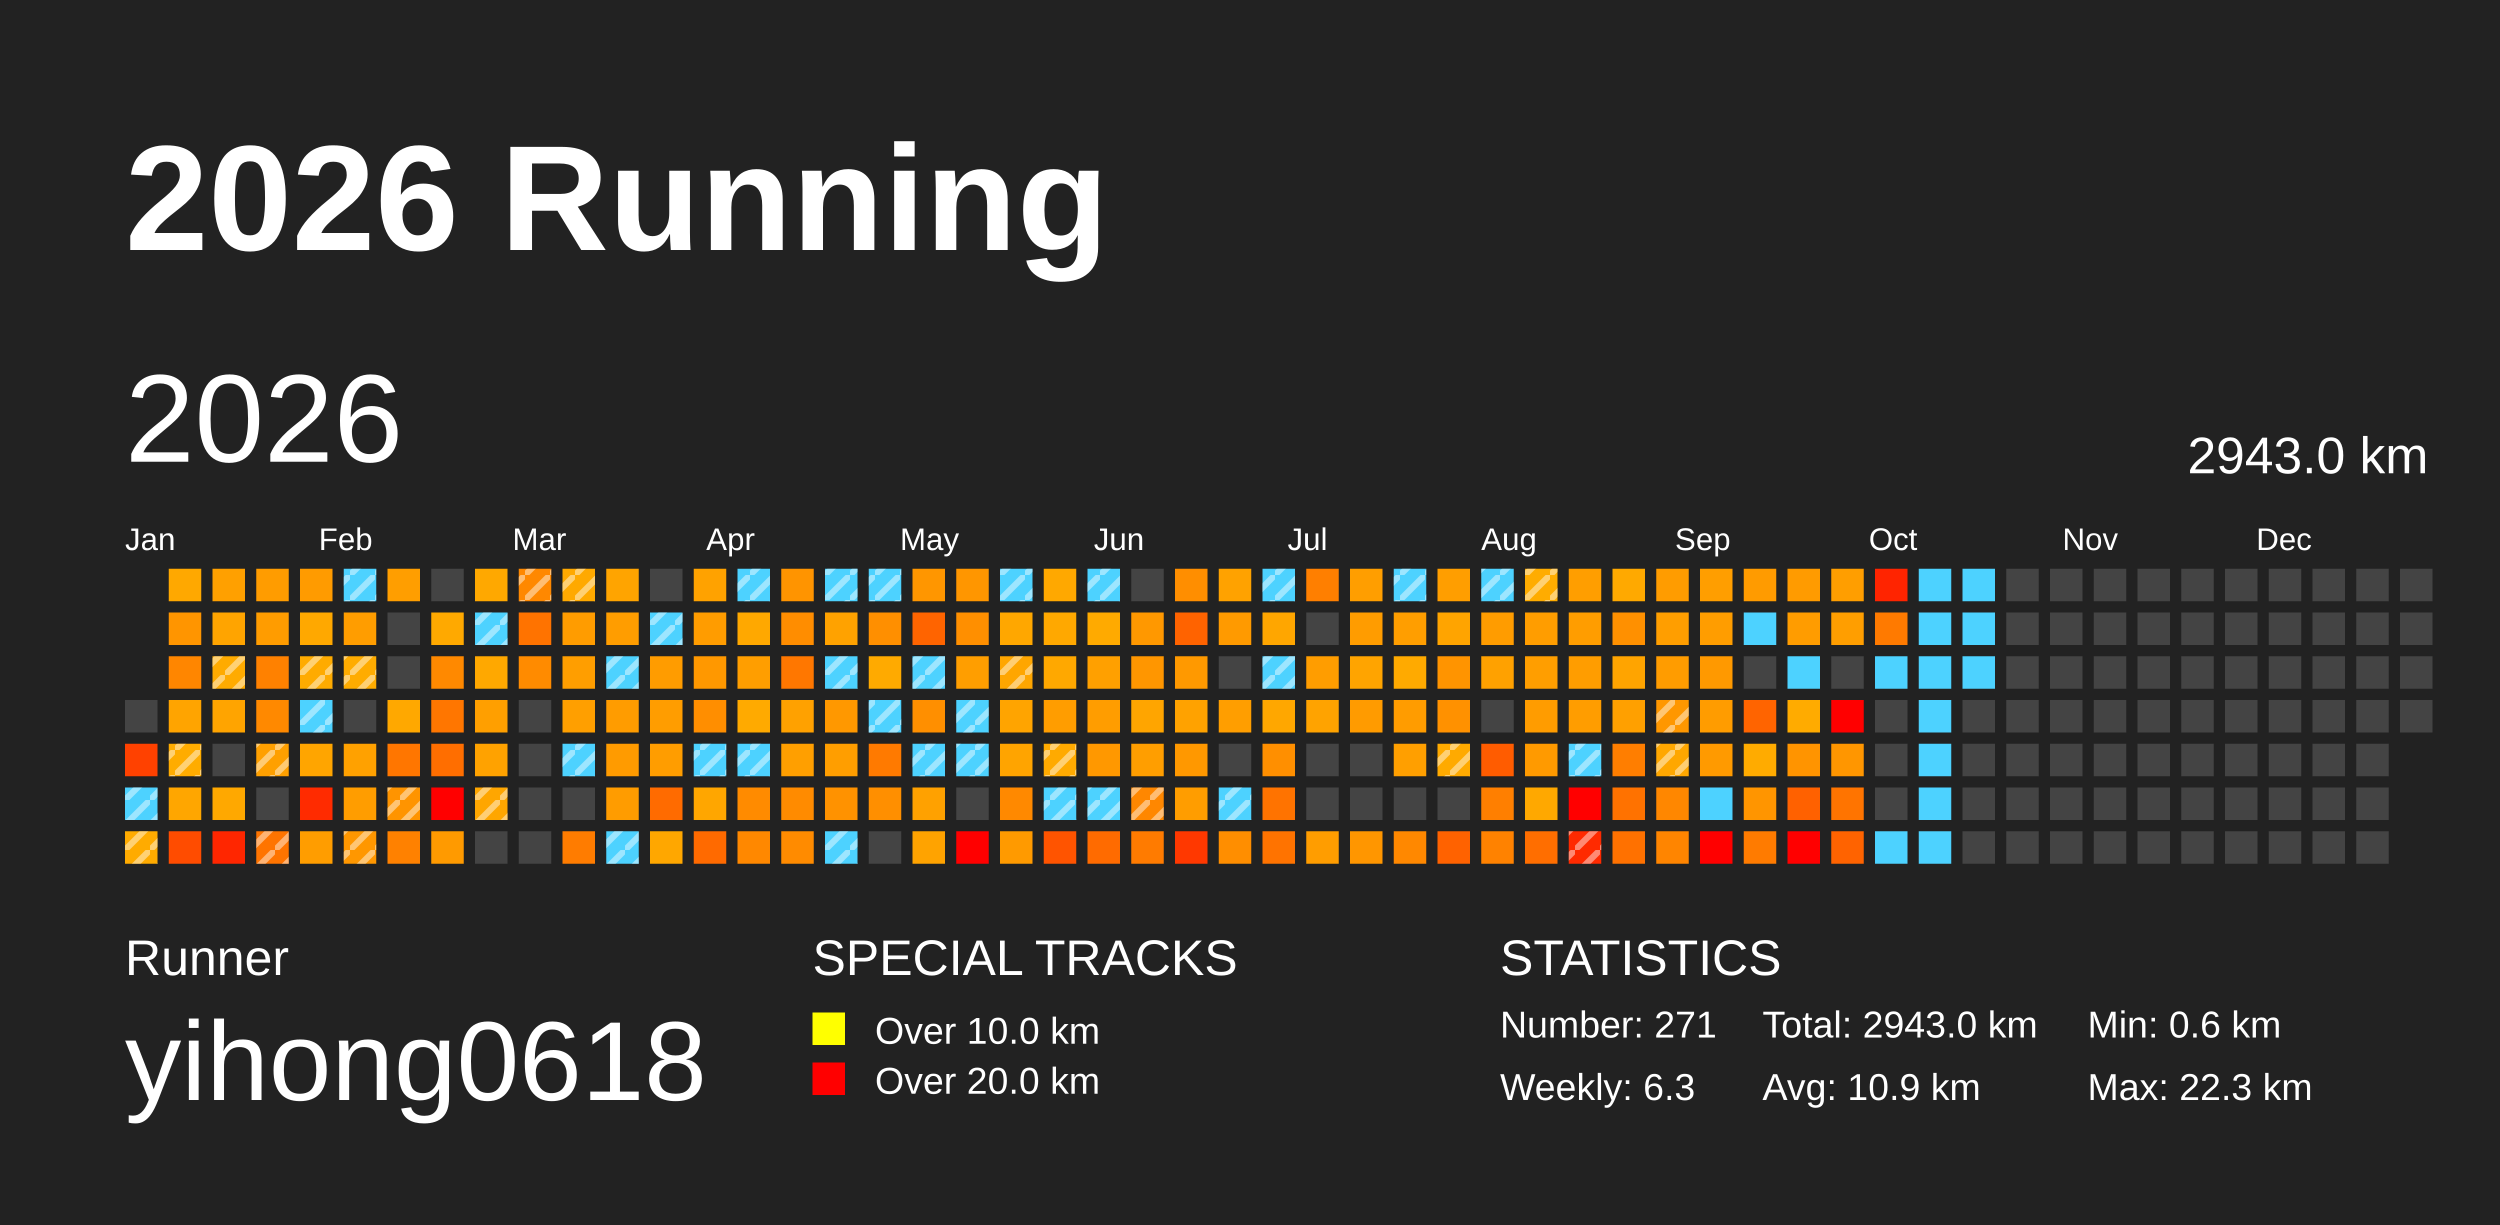
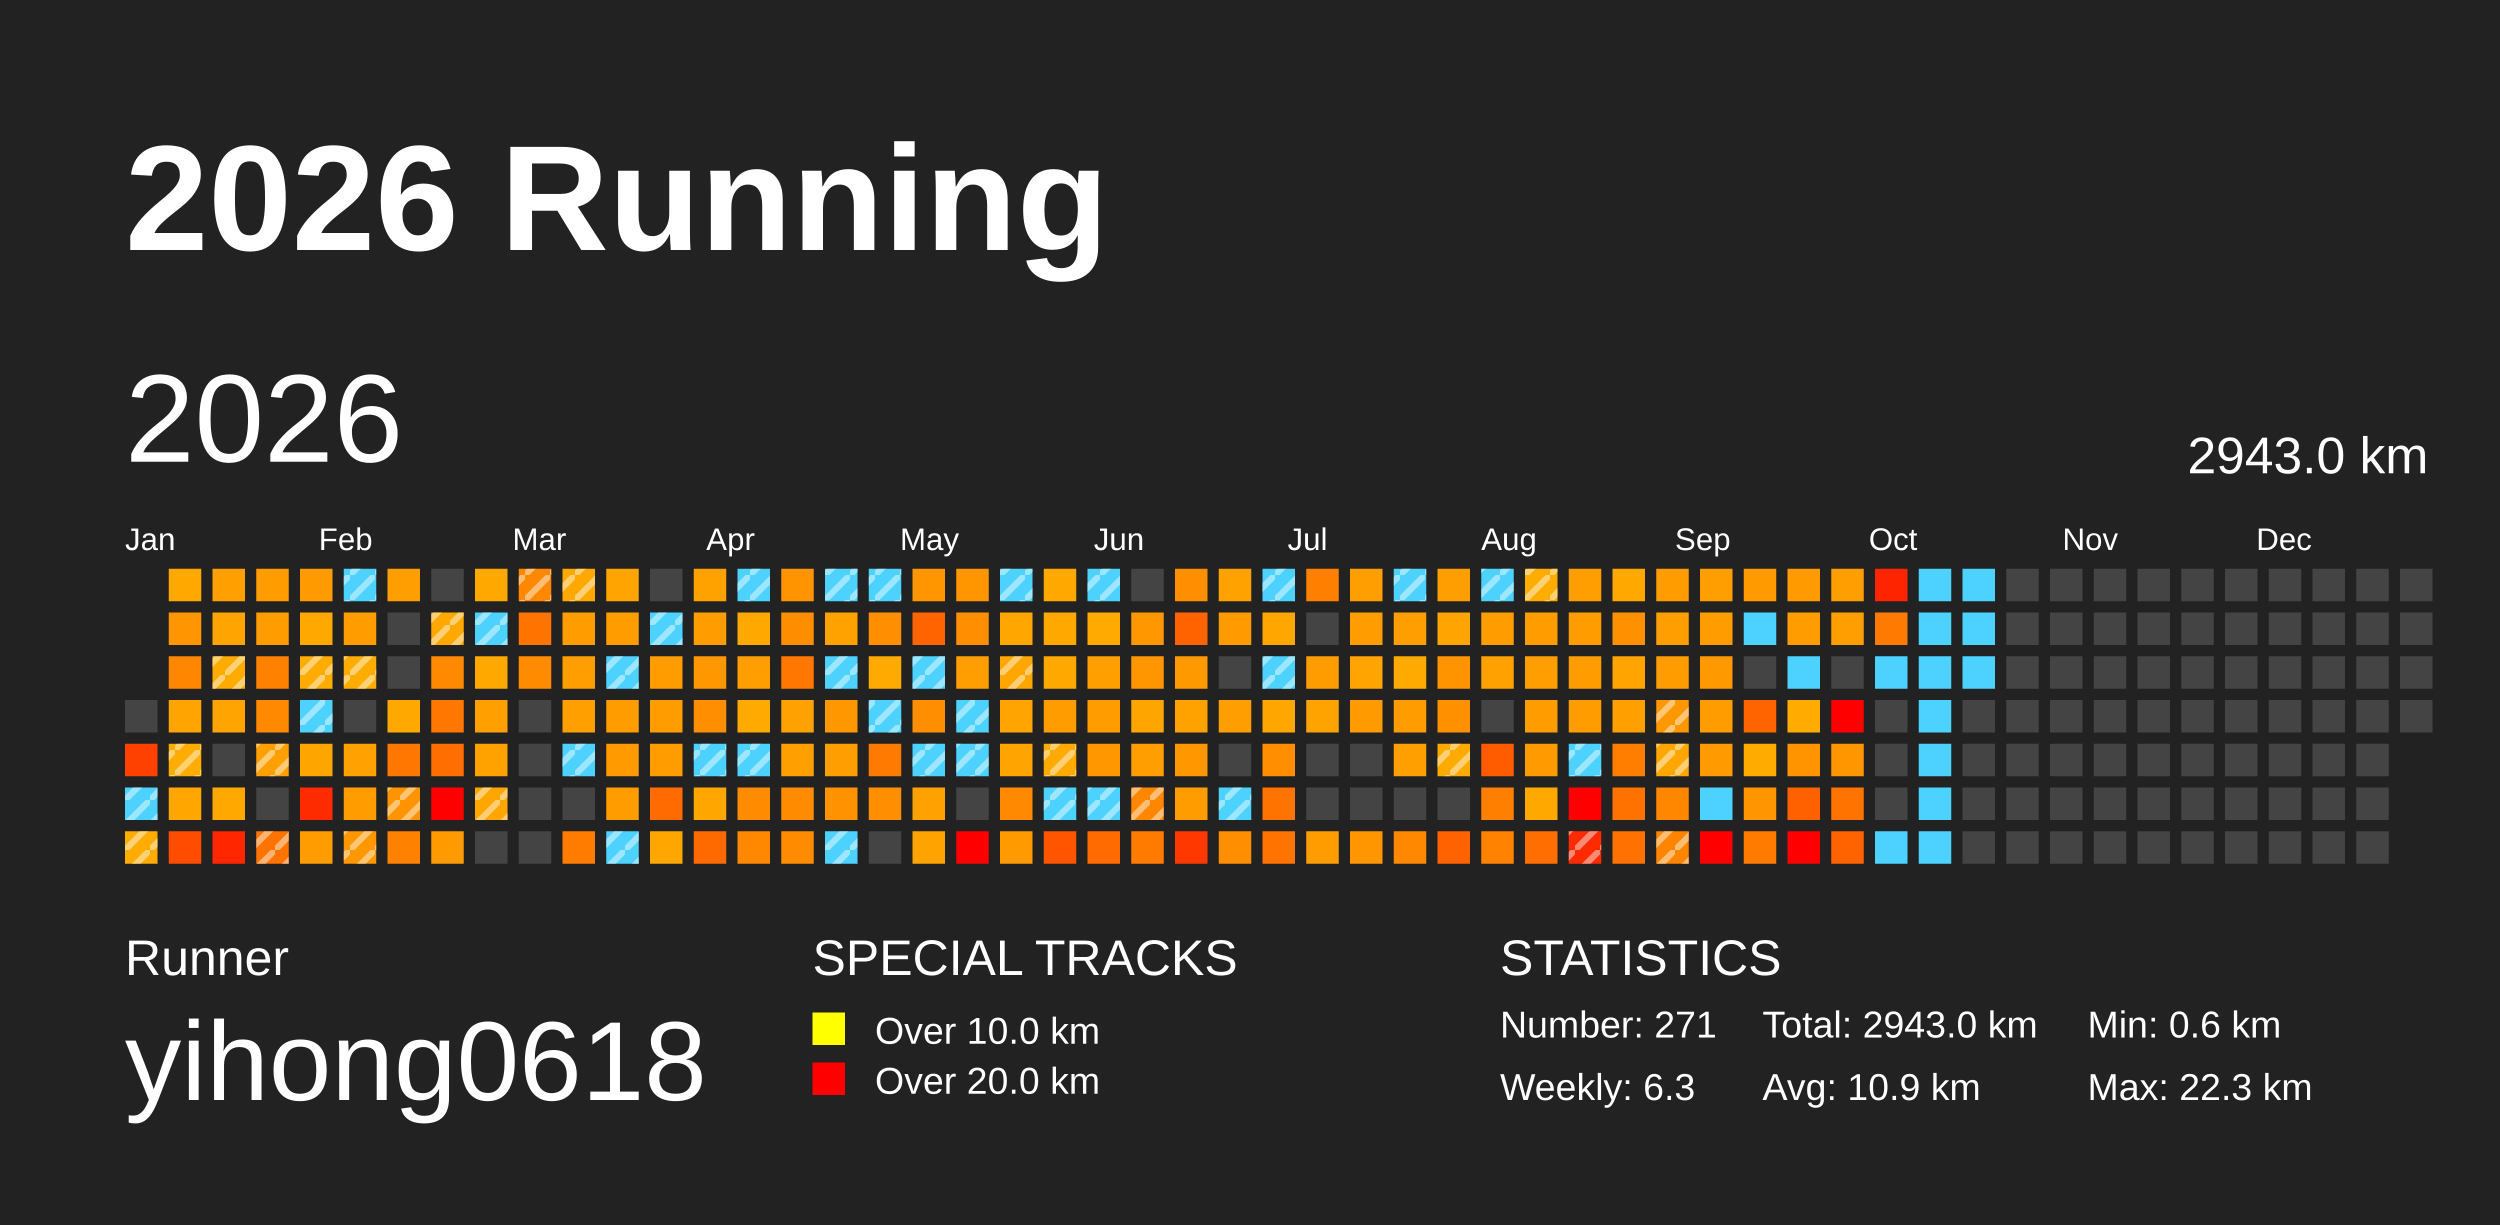
<svg xmlns="http://www.w3.org/2000/svg" baseProfile="full" height="98mm" version="1.1" viewBox="0,0,200,98" width="200mm">
  <defs>
    <pattern height="2" id="indoor-stripe" patternUnits="userSpaceOnUse" width="2">
      <line stroke="white" stroke-opacity="0.45" stroke-width="0.5" x1="0" x2="2" y1="2" y2="0" />
    </pattern>
  </defs>
  <rect fill="#222222" height="98" width="200" x="0" y="0" />
  <text fill="#FFFFFF" style="font-size:12px; font-family:Arial; font-weight:bold;" x="10" y="20">2026 Running</text>
  <text fill="#FFFFFF" style="font-size:4px; font-family:Arial" x="10" y="78">Runner</text>
  <text fill="#FFFFFF" style="font-size:9px; font-family:Arial" x="10" y="88">yihong0618</text>
  <text fill="#FFFFFF" style="font-size:4px; font-family:Arial" x="65" y="78">SPECIAL TRACKS</text>
  <rect fill="yellow" height="2.6" width="2.6" x="65" y="81" />
  <text fill="#FFFFFF" style="font-size:3px; font-family:Arial" x="70" y="83.5">Over 10.0 km</text>
  <rect fill="red" height="2.6" width="2.6" x="65" y="85" />
  <text fill="#FFFFFF" style="font-size:3px; font-family:Arial" x="70" y="87.5">Over 20.0 km</text>
  <text fill="#FFFFFF" style="font-size:4px; font-family:Arial" x="120" y="78">STATISTICS</text>
  <text fill="#FFFFFF" style="font-size:3px; font-family:Arial" x="120" y="83">Number: 271</text>
  <text fill="#FFFFFF" style="font-size:3px; font-family:Arial" x="120" y="88">Weekly: 6.3</text>
  <text fill="#FFFFFF" style="font-size:3px; font-family:Arial" x="141" y="83">Total: 2943.0 km</text>
  <text fill="#FFFFFF" style="font-size:3px; font-family:Arial" x="141" y="88">Avg: 10.9 km</text>
  <text fill="#FFFFFF" style="font-size:3px; font-family:Arial" x="167" y="83">Min: 0.6 km</text>
  <text fill="#FFFFFF" style="font-size:3px; font-family:Arial" x="167" y="88">Max: 22.3 km</text>
  <text dominant-baseline="hanging" fill="#FFFFFF" style="font-size:10.0px; font-family:Arial;" x="10" y="30">2026</text>
  <text dominant-baseline="hanging" fill="#FFFFFF" style="font-size:4.125px; font-family:Arial;" x="175" y="35">2943.0 km</text>
  <text fill="#FFFFFF" style="font-size:2.5px; font-family:Arial" x="10.0" y="44">Jan</text>
  <text fill="#FFFFFF" style="font-size:2.5px; font-family:Arial" x="25.5" y="44">Feb</text>
  <text fill="#FFFFFF" style="font-size:2.5px; font-family:Arial" x="41.0" y="44">Mar</text>
  <text fill="#FFFFFF" style="font-size:2.5px; font-family:Arial" x="56.5" y="44">Apr</text>
  <text fill="#FFFFFF" style="font-size:2.5px; font-family:Arial" x="72.0" y="44">May</text>
  <text fill="#FFFFFF" style="font-size:2.5px; font-family:Arial" x="87.5" y="44">Jun</text>
  <text fill="#FFFFFF" style="font-size:2.5px; font-family:Arial" x="103.0" y="44">Jul</text>
  <text fill="#FFFFFF" style="font-size:2.5px; font-family:Arial" x="118.5" y="44">Aug</text>
  <text fill="#FFFFFF" style="font-size:2.5px; font-family:Arial" x="134.0" y="44">Sep</text>
  <text fill="#FFFFFF" style="font-size:2.5px; font-family:Arial" x="149.5" y="44">Oct</text>
  <text fill="#FFFFFF" style="font-size:2.5px; font-family:Arial" x="165.0" y="44">Nov</text>
  <text fill="#FFFFFF" style="font-size:2.5px; font-family:Arial" x="180.5" y="44">Dec</text>
  <rect fill="#444444" height="2.6" width="2.6" x="10.0" y="56.0" />
  <rect fill="#ff4100" height="2.6" width="2.6" x="10.0" y="59.5" />
  <rect fill="#4dd2ff" height="2.6" width="2.6" x="10.0" y="63.0" />
  <rect fill="url(#indoor-stripe)" height="2.6" style="pointer-events: none;" width="2.6" x="10.0" y="63.0" />
  <rect fill="#ffab00" height="2.6" width="2.6" x="10.0" y="66.5" />
  <rect fill="url(#indoor-stripe)" height="2.6" style="pointer-events: none;" width="2.6" x="10.0" y="66.5" />
  <rect fill="#ffa800" height="2.6" width="2.6" x="13.5" y="45.5" />
  <rect fill="#ff9500" height="2.6" width="2.6" x="13.5" y="49.0" />
  <rect fill="#ff8600" height="2.6" width="2.6" x="13.5" y="52.5" />
  <rect fill="#ffa400" height="2.6" width="2.6" x="13.5" y="56.0" />
  <rect fill="#ffac00" height="2.6" width="2.6" x="13.5" y="59.5" />
  <rect fill="url(#indoor-stripe)" height="2.6" style="pointer-events: none;" width="2.6" x="13.5" y="59.5" />
  <rect fill="#ffa600" height="2.6" width="2.6" x="13.5" y="63.0" />
  <rect fill="#ff4c00" height="2.6" width="2.6" x="13.5" y="66.5" />
  <rect fill="#ffa000" height="2.6" width="2.6" x="17.0" y="45.5" />
  <rect fill="#ffa400" height="2.6" width="2.6" x="17.0" y="49.0" />
  <rect fill="#ffab00" height="2.6" width="2.6" x="17.0" y="52.5" />
  <rect fill="url(#indoor-stripe)" height="2.6" style="pointer-events: none;" width="2.6" x="17.0" y="52.5" />
  <rect fill="#ffa400" height="2.6" width="2.6" x="17.0" y="56.0" />
  <rect fill="#444444" height="2.6" width="2.6" x="17.0" y="59.5" />
  <rect fill="#ffa800" height="2.6" width="2.6" x="17.0" y="63.0" />
  <rect fill="#ff2600" height="2.6" width="2.6" x="17.0" y="66.5" />
  <rect fill="#ff9c00" height="2.6" width="2.6" x="20.5" y="45.5" />
  <rect fill="#ff9c00" height="2.6" width="2.6" x="20.5" y="49.0" />
  <rect fill="#ff8100" height="2.6" width="2.6" x="20.5" y="52.5" />
  <rect fill="#ff8900" height="2.6" width="2.6" x="20.5" y="56.0" />
  <rect fill="#ffa000" height="2.6" width="2.6" x="20.5" y="59.5" />
  <rect fill="url(#indoor-stripe)" height="2.6" style="pointer-events: none;" width="2.6" x="20.5" y="59.5" />
  <rect fill="#444444" height="2.6" width="2.6" x="20.5" y="63.0" />
  <rect fill="#ff7400" height="2.6" width="2.6" x="20.5" y="66.5" />
  <rect fill="url(#indoor-stripe)" height="2.6" style="pointer-events: none;" width="2.6" x="20.5" y="66.5" />
  <rect fill="#ff9b00" height="2.6" width="2.6" x="24.0" y="45.5" />
  <rect fill="#ffa800" height="2.6" width="2.6" x="24.0" y="49.0" />
  <rect fill="#ffab00" height="2.6" width="2.6" x="24.0" y="52.5" />
  <rect fill="url(#indoor-stripe)" height="2.6" style="pointer-events: none;" width="2.6" x="24.0" y="52.5" />
  <rect fill="#4dd2ff" height="2.6" width="2.6" x="24.0" y="56.0" />
  <rect fill="url(#indoor-stripe)" height="2.6" style="pointer-events: none;" width="2.6" x="24.0" y="56.0" />
  <rect fill="#ffa500" height="2.6" width="2.6" x="24.0" y="59.5" />
  <rect fill="#ff2b00" height="2.6" width="2.6" x="24.0" y="63.0" />
  <rect fill="#ff9d00" height="2.6" width="2.6" x="24.0" y="66.5" />
  <rect fill="#4dd2ff" height="2.6" width="2.6" x="27.5" y="45.5" />
  <rect fill="url(#indoor-stripe)" height="2.6" style="pointer-events: none;" width="2.6" x="27.5" y="45.5" />
  <rect fill="#ff9d00" height="2.6" width="2.6" x="27.5" y="49.0" />
  <rect fill="#ffac00" height="2.6" width="2.6" x="27.5" y="52.5" />
  <rect fill="url(#indoor-stripe)" height="2.6" style="pointer-events: none;" width="2.6" x="27.5" y="52.5" />
  <rect fill="#444444" height="2.6" width="2.6" x="27.5" y="56.0" />
  <rect fill="#ffa100" height="2.6" width="2.6" x="27.5" y="59.5" />
  <rect fill="#ff9d00" height="2.6" width="2.6" x="27.5" y="63.0" />
  <rect fill="#ff9700" height="2.6" width="2.6" x="27.5" y="66.5" />
  <rect fill="url(#indoor-stripe)" height="2.6" style="pointer-events: none;" width="2.6" x="27.5" y="66.5" />
  <rect fill="#ff9e00" height="2.6" width="2.6" x="31.0" y="45.5" />
  <rect fill="#444444" height="2.6" width="2.6" x="31.0" y="49.0" />
  <rect fill="#444444" height="2.6" width="2.6" x="31.0" y="52.5" />
  <rect fill="#ffa800" height="2.6" width="2.6" x="31.0" y="56.0" />
  <rect fill="#ff7600" height="2.6" width="2.6" x="31.0" y="59.5" />
  <rect fill="#ff9400" height="2.6" width="2.6" x="31.0" y="63.0" />
  <rect fill="url(#indoor-stripe)" height="2.6" style="pointer-events: none;" width="2.6" x="31.0" y="63.0" />
  <rect fill="#ff8100" height="2.6" width="2.6" x="31.0" y="66.5" />
  <rect fill="#444444" height="2.6" width="2.6" x="34.5" y="45.5" />
  <rect fill="#ffa900" height="2.6" width="2.6" x="34.5" y="49.0" />
+   <rect fill="url(#indoor-stripe)" height="2.6" style="pointer-events: none;" width="2.6" x="34.5" y="49.0" />
  <rect fill="#ff8900" height="2.6" width="2.6" x="34.5" y="52.5" />
  <rect fill="#ff7600" height="2.6" width="2.6" x="34.5" y="56.0" />
  <rect fill="#ff6e00" height="2.6" width="2.6" x="34.5" y="59.5" />
  <rect fill="red" height="2.6" width="2.6" x="34.5" y="63.0" />
  <rect fill="#ff9a00" height="2.6" width="2.6" x="34.5" y="66.5" />
  <rect fill="#ffa800" height="2.6" width="2.6" x="38.0" y="45.5" />
  <rect fill="#4dd2ff" height="2.6" width="2.6" x="38.0" y="49.0" />
  <rect fill="url(#indoor-stripe)" height="2.6" style="pointer-events: none;" width="2.6" x="38.0" y="49.0" />
  <rect fill="#ffa800" height="2.6" width="2.6" x="38.0" y="52.5" />
  <rect fill="#ff9f00" height="2.6" width="2.6" x="38.0" y="56.0" />
  <rect fill="#ffa200" height="2.6" width="2.6" x="38.0" y="59.5" />
  <rect fill="#ffa600" height="2.6" width="2.6" x="38.0" y="63.0" />
  <rect fill="url(#indoor-stripe)" height="2.6" style="pointer-events: none;" width="2.6" x="38.0" y="63.0" />
  <rect fill="#444444" height="2.6" width="2.6" x="38.0" y="66.5" />
  <rect fill="#ff8800" height="2.6" width="2.6" x="41.5" y="45.5" />
  <rect fill="url(#indoor-stripe)" height="2.6" style="pointer-events: none;" width="2.6" x="41.5" y="45.5" />
  <rect fill="#ff7300" height="2.6" width="2.6" x="41.5" y="49.0" />
  <rect fill="#ff8b00" height="2.6" width="2.6" x="41.5" y="52.5" />
  <rect fill="#444444" height="2.6" width="2.6" x="41.5" y="56.0" />
  <rect fill="#444444" height="2.6" width="2.6" x="41.5" y="59.5" />
  <rect fill="#444444" height="2.6" width="2.6" x="41.5" y="63.0" />
  <rect fill="#444444" height="2.6" width="2.6" x="41.5" y="66.5" />
  <rect fill="#ffa900" height="2.6" width="2.6" x="45.0" y="45.5" />
  <rect fill="url(#indoor-stripe)" height="2.6" style="pointer-events: none;" width="2.6" x="45.0" y="45.5" />
  <rect fill="#ff9c00" height="2.6" width="2.6" x="45.0" y="49.0" />
  <rect fill="#ff9e00" height="2.6" width="2.6" x="45.0" y="52.5" />
  <rect fill="#ff9f00" height="2.6" width="2.6" x="45.0" y="56.0" />
  <rect fill="#4dd2ff" height="2.6" width="2.6" x="45.0" y="59.5" />
  <rect fill="url(#indoor-stripe)" height="2.6" style="pointer-events: none;" width="2.6" x="45.0" y="59.5" />
  <rect fill="#444444" height="2.6" width="2.6" x="45.0" y="63.0" />
  <rect fill="#ff7c00" height="2.6" width="2.6" x="45.0" y="66.5" />
  <rect fill="#ffa400" height="2.6" width="2.6" x="48.5" y="45.5" />
  <rect fill="#ff9d00" height="2.6" width="2.6" x="48.5" y="49.0" />
  <rect fill="#4dd2ff" height="2.6" width="2.6" x="48.5" y="52.5" />
  <rect fill="url(#indoor-stripe)" height="2.6" style="pointer-events: none;" width="2.6" x="48.5" y="52.5" />
  <rect fill="#ff9c00" height="2.6" width="2.6" x="48.5" y="56.0" />
  <rect fill="#ff9b00" height="2.6" width="2.6" x="48.5" y="59.5" />
  <rect fill="#ff9c00" height="2.6" width="2.6" x="48.5" y="63.0" />
  <rect fill="#4dd2ff" height="2.6" width="2.6" x="48.5" y="66.5" />
  <rect fill="url(#indoor-stripe)" height="2.6" style="pointer-events: none;" width="2.6" x="48.5" y="66.5" />
  <rect fill="#444444" height="2.6" width="2.6" x="52.0" y="45.5" />
  <rect fill="#4dd2ff" height="2.6" width="2.6" x="52.0" y="49.0" />
  <rect fill="url(#indoor-stripe)" height="2.6" style="pointer-events: none;" width="2.6" x="52.0" y="49.0" />
  <rect fill="#ff9c00" height="2.6" width="2.6" x="52.0" y="52.5" />
  <rect fill="#ff9d00" height="2.6" width="2.6" x="52.0" y="56.0" />
  <rect fill="#ff9d00" height="2.6" width="2.6" x="52.0" y="59.5" />
  <rect fill="#ff6b00" height="2.6" width="2.6" x="52.0" y="63.0" />
  <rect fill="#ffa700" height="2.6" width="2.6" x="52.0" y="66.5" />
  <rect fill="#ffa200" height="2.6" width="2.6" x="55.5" y="45.5" />
  <rect fill="#ff9c00" height="2.6" width="2.6" x="55.5" y="49.0" />
  <rect fill="#ff9800" height="2.6" width="2.6" x="55.5" y="52.5" />
  <rect fill="#ff8e00" height="2.6" width="2.6" x="55.5" y="56.0" />
  <rect fill="#4dd2ff" height="2.6" width="2.6" x="55.5" y="59.5" />
  <rect fill="url(#indoor-stripe)" height="2.6" style="pointer-events: none;" width="2.6" x="55.5" y="59.5" />
  <rect fill="#ffa600" height="2.6" width="2.6" x="55.5" y="63.0" />
  <rect fill="#ff6a00" height="2.6" width="2.6" x="55.5" y="66.5" />
  <rect fill="#4dd2ff" height="2.6" width="2.6" x="59.0" y="45.5" />
  <rect fill="url(#indoor-stripe)" height="2.6" style="pointer-events: none;" width="2.6" x="59.0" y="45.5" />
  <rect fill="#ffa800" height="2.6" width="2.6" x="59.0" y="49.0" />
  <rect fill="#ff9e00" height="2.6" width="2.6" x="59.0" y="52.5" />
  <rect fill="#ffaa00" height="2.6" width="2.6" x="59.0" y="56.0" />
  <rect fill="#4dd2ff" height="2.6" width="2.6" x="59.0" y="59.5" />
  <rect fill="url(#indoor-stripe)" height="2.6" style="pointer-events: none;" width="2.6" x="59.0" y="59.5" />
  <rect fill="#ff8b00" height="2.6" width="2.6" x="59.0" y="63.0" />
  <rect fill="#ff8800" height="2.6" width="2.6" x="59.0" y="66.5" />
  <rect fill="#ff9400" height="2.6" width="2.6" x="62.5" y="45.5" />
  <rect fill="#ff8d00" height="2.6" width="2.6" x="62.5" y="49.0" />
  <rect fill="#ff7700" height="2.6" width="2.6" x="62.5" y="52.5" />
  <rect fill="#ffa100" height="2.6" width="2.6" x="62.5" y="56.0" />
  <rect fill="#ff9f00" height="2.6" width="2.6" x="62.5" y="59.5" />
  <rect fill="#ff8b00" height="2.6" width="2.6" x="62.5" y="63.0" />
  <rect fill="#ff8b00" height="2.6" width="2.6" x="62.5" y="66.5" />
  <rect fill="#4dd2ff" height="2.6" width="2.6" x="66.0" y="45.5" />
  <rect fill="url(#indoor-stripe)" height="2.6" style="pointer-events: none;" width="2.6" x="66.0" y="45.5" />
  <rect fill="#ffa200" height="2.6" width="2.6" x="66.0" y="49.0" />
  <rect fill="#4dd2ff" height="2.6" width="2.6" x="66.0" y="52.5" />
  <rect fill="url(#indoor-stripe)" height="2.6" style="pointer-events: none;" width="2.6" x="66.0" y="52.5" />
  <rect fill="#ff9800" height="2.6" width="2.6" x="66.0" y="56.0" />
  <rect fill="#ff9e00" height="2.6" width="2.6" x="66.0" y="59.5" />
  <rect fill="#ff9200" height="2.6" width="2.6" x="66.0" y="63.0" />
  <rect fill="#4dd2ff" height="2.6" width="2.6" x="66.0" y="66.5" />
  <rect fill="url(#indoor-stripe)" height="2.6" style="pointer-events: none;" width="2.6" x="66.0" y="66.5" />
  <rect fill="#4dd2ff" height="2.6" width="2.6" x="69.5" y="45.5" />
  <rect fill="url(#indoor-stripe)" height="2.6" style="pointer-events: none;" width="2.6" x="69.5" y="45.5" />
  <rect fill="#ff8f00" height="2.6" width="2.6" x="69.5" y="49.0" />
  <rect fill="#ffaa00" height="2.6" width="2.6" x="69.5" y="52.5" />
  <rect fill="#4dd2ff" height="2.6" width="2.6" x="69.5" y="56.0" />
  <rect fill="url(#indoor-stripe)" height="2.6" style="pointer-events: none;" width="2.6" x="69.5" y="56.0" />
  <rect fill="#ff7a00" height="2.6" width="2.6" x="69.5" y="59.5" />
  <rect fill="#ff8f00" height="2.6" width="2.6" x="69.5" y="63.0" />
  <rect fill="#444444" height="2.6" width="2.6" x="69.5" y="66.5" />
  <rect fill="#ff9600" height="2.6" width="2.6" x="73.0" y="45.5" />
  <rect fill="#ff6400" height="2.6" width="2.6" x="73.0" y="49.0" />
  <rect fill="#4dd2ff" height="2.6" width="2.6" x="73.0" y="52.5" />
  <rect fill="url(#indoor-stripe)" height="2.6" style="pointer-events: none;" width="2.6" x="73.0" y="52.5" />
  <rect fill="#ff8f00" height="2.6" width="2.6" x="73.0" y="56.0" />
  <rect fill="#4dd2ff" height="2.6" width="2.6" x="73.0" y="59.5" />
  <rect fill="url(#indoor-stripe)" height="2.6" style="pointer-events: none;" width="2.6" x="73.0" y="59.5" />
  <rect fill="#ffa100" height="2.6" width="2.6" x="73.0" y="63.0" />
  <rect fill="#ffa300" height="2.6" width="2.6" x="73.0" y="66.5" />
  <rect fill="#ff9600" height="2.6" width="2.6" x="76.5" y="45.5" />
  <rect fill="#ff8f00" height="2.6" width="2.6" x="76.5" y="49.0" />
  <rect fill="#ff9e00" height="2.6" width="2.6" x="76.5" y="52.5" />
  <rect fill="#4dd2ff" height="2.6" width="2.6" x="76.5" y="56.0" />
  <rect fill="url(#indoor-stripe)" height="2.6" style="pointer-events: none;" width="2.6" x="76.5" y="56.0" />
  <rect fill="#4dd2ff" height="2.6" width="2.6" x="76.5" y="59.5" />
  <rect fill="url(#indoor-stripe)" height="2.6" style="pointer-events: none;" width="2.6" x="76.5" y="59.5" />
  <rect fill="#444444" height="2.6" width="2.6" x="76.5" y="63.0" />
  <rect fill="red" height="2.6" width="2.6" x="76.5" y="66.5" />
  <rect fill="#4dd2ff" height="2.6" width="2.6" x="80.0" y="45.5" />
  <rect fill="url(#indoor-stripe)" height="2.6" style="pointer-events: none;" width="2.6" x="80.0" y="45.5" />
  <rect fill="#ffa700" height="2.6" width="2.6" x="80.0" y="49.0" />
  <rect fill="#ffa600" height="2.6" width="2.6" x="80.0" y="52.5" />
  <rect fill="url(#indoor-stripe)" height="2.6" style="pointer-events: none;" width="2.6" x="80.0" y="52.5" />
  <rect fill="#ffa400" height="2.6" width="2.6" x="80.0" y="56.0" />
  <rect fill="#ffa400" height="2.6" width="2.6" x="80.0" y="59.5" />
  <rect fill="#ff8900" height="2.6" width="2.6" x="80.0" y="63.0" />
  <rect fill="#ff9a00" height="2.6" width="2.6" x="80.0" y="66.5" />
  <rect fill="#ffa800" height="2.6" width="2.6" x="83.5" y="45.5" />
  <rect fill="#ffa800" height="2.6" width="2.6" x="83.5" y="49.0" />
  <rect fill="#ffa800" height="2.6" width="2.6" x="83.5" y="52.5" />
  <rect fill="#ff9d00" height="2.6" width="2.6" x="83.5" y="56.0" />
  <rect fill="#ffaa00" height="2.6" width="2.6" x="83.5" y="59.5" />
  <rect fill="url(#indoor-stripe)" height="2.6" style="pointer-events: none;" width="2.6" x="83.5" y="59.5" />
  <rect fill="#4dd2ff" height="2.6" width="2.6" x="83.5" y="63.0" />
  <rect fill="url(#indoor-stripe)" height="2.6" style="pointer-events: none;" width="2.6" x="83.5" y="63.0" />
  <rect fill="#ff5400" height="2.6" width="2.6" x="83.5" y="66.5" />
  <rect fill="#4dd2ff" height="2.6" width="2.6" x="87.0" y="45.5" />
  <rect fill="url(#indoor-stripe)" height="2.6" style="pointer-events: none;" width="2.6" x="87.0" y="45.5" />
  <rect fill="#ffaa00" height="2.6" width="2.6" x="87.0" y="49.0" />
  <rect fill="#ffa000" height="2.6" width="2.6" x="87.0" y="52.5" />
  <rect fill="#ff9d00" height="2.6" width="2.6" x="87.0" y="56.0" />
  <rect fill="#ff9800" height="2.6" width="2.6" x="87.0" y="59.5" />
  <rect fill="#4dd2ff" height="2.6" width="2.6" x="87.0" y="63.0" />
  <rect fill="url(#indoor-stripe)" height="2.6" style="pointer-events: none;" width="2.6" x="87.0" y="63.0" />
  <rect fill="#ff6b00" height="2.6" width="2.6" x="87.0" y="66.5" />
  <rect fill="#444444" height="2.6" width="2.6" x="90.5" y="45.5" />
  <rect fill="#ff9800" height="2.6" width="2.6" x="90.5" y="49.0" />
  <rect fill="#ff9600" height="2.6" width="2.6" x="90.5" y="52.5" />
  <rect fill="#ffa500" height="2.6" width="2.6" x="90.5" y="56.0" />
  <rect fill="#ff9e00" height="2.6" width="2.6" x="90.5" y="59.5" />
  <rect fill="#ff8700" height="2.6" width="2.6" x="90.5" y="63.0" />
  <rect fill="url(#indoor-stripe)" height="2.6" style="pointer-events: none;" width="2.6" x="90.5" y="63.0" />
  <rect fill="#ff7b00" height="2.6" width="2.6" x="90.5" y="66.5" />
  <rect fill="#ff8e00" height="2.6" width="2.6" x="94.0" y="45.5" />
  <rect fill="#ff6300" height="2.6" width="2.6" x="94.0" y="49.0" />
  <rect fill="#ff9900" height="2.6" width="2.6" x="94.0" y="52.5" />
  <rect fill="#ffa200" height="2.6" width="2.6" x="94.0" y="56.0" />
  <rect fill="#ff9800" height="2.6" width="2.6" x="94.0" y="59.5" />
  <rect fill="#ff9d00" height="2.6" width="2.6" x="94.0" y="63.0" />
  <rect fill="#ff3800" height="2.6" width="2.6" x="94.0" y="66.5" />
  <rect fill="#ffa200" height="2.6" width="2.6" x="97.5" y="45.5" />
  <rect fill="#ff9a00" height="2.6" width="2.6" x="97.5" y="49.0" />
  <rect fill="#444444" height="2.6" width="2.6" x="97.5" y="52.5" />
  <rect fill="#ff9e00" height="2.6" width="2.6" x="97.5" y="56.0" />
  <rect fill="#444444" height="2.6" width="2.6" x="97.5" y="59.5" />
  <rect fill="#4dd2ff" height="2.6" width="2.6" x="97.5" y="63.0" />
  <rect fill="url(#indoor-stripe)" height="2.6" style="pointer-events: none;" width="2.6" x="97.5" y="63.0" />
  <rect fill="#ff8e00" height="2.6" width="2.6" x="97.5" y="66.5" />
  <rect fill="#4dd2ff" height="2.6" width="2.6" x="101.0" y="45.5" />
  <rect fill="url(#indoor-stripe)" height="2.6" style="pointer-events: none;" width="2.6" x="101.0" y="45.5" />
  <rect fill="#ffa600" height="2.6" width="2.6" x="101.0" y="49.0" />
  <rect fill="#4dd2ff" height="2.6" width="2.6" x="101.0" y="52.5" />
  <rect fill="url(#indoor-stripe)" height="2.6" style="pointer-events: none;" width="2.6" x="101.0" y="52.5" />
  <rect fill="#ffa700" height="2.6" width="2.6" x="101.0" y="56.0" />
  <rect fill="#ff8f00" height="2.6" width="2.6" x="101.0" y="59.5" />
  <rect fill="#ff7300" height="2.6" width="2.6" x="101.0" y="63.0" />
  <rect fill="#ff7300" height="2.6" width="2.6" x="101.0" y="66.5" />
  <rect fill="#ff7f00" height="2.6" width="2.6" x="104.5" y="45.5" />
  <rect fill="#444444" height="2.6" width="2.6" x="104.5" y="49.0" />
  <rect fill="#ff9d00" height="2.6" width="2.6" x="104.5" y="52.5" />
  <rect fill="#ffa300" height="2.6" width="2.6" x="104.5" y="56.0" />
  <rect fill="#444444" height="2.6" width="2.6" x="104.5" y="59.5" />
  <rect fill="#444444" height="2.6" width="2.6" x="104.5" y="63.0" />
  <rect fill="#ff9d00" height="2.6" width="2.6" x="104.5" y="66.5" />
  <rect fill="#ff9e00" height="2.6" width="2.6" x="108.0" y="45.5" />
  <rect fill="#ff9c00" height="2.6" width="2.6" x="108.0" y="49.0" />
  <rect fill="#ffa400" height="2.6" width="2.6" x="108.0" y="52.5" />
  <rect fill="#ff9b00" height="2.6" width="2.6" x="108.0" y="56.0" />
  <rect fill="#444444" height="2.6" width="2.6" x="108.0" y="59.5" />
  <rect fill="#444444" height="2.6" width="2.6" x="108.0" y="63.0" />
  <rect fill="#ff9600" height="2.6" width="2.6" x="108.0" y="66.5" />
  <rect fill="#4dd2ff" height="2.6" width="2.6" x="111.5" y="45.5" />
  <rect fill="url(#indoor-stripe)" height="2.6" style="pointer-events: none;" width="2.6" x="111.5" y="45.5" />
  <rect fill="#ff9e00" height="2.6" width="2.6" x="111.5" y="49.0" />
  <rect fill="#ffaa00" height="2.6" width="2.6" x="111.5" y="52.5" />
  <rect fill="#ff9c00" height="2.6" width="2.6" x="111.5" y="56.0" />
  <rect fill="#ff9f00" height="2.6" width="2.6" x="111.5" y="59.5" />
  <rect fill="#444444" height="2.6" width="2.6" x="111.5" y="63.0" />
  <rect fill="#ff8800" height="2.6" width="2.6" x="111.5" y="66.5" />
  <rect fill="#ff9e00" height="2.6" width="2.6" x="115.0" y="45.5" />
  <rect fill="#ffa400" height="2.6" width="2.6" x="115.0" y="49.0" />
  <rect fill="#ff9400" height="2.6" width="2.6" x="115.0" y="52.5" />
  <rect fill="#ff9100" height="2.6" width="2.6" x="115.0" y="56.0" />
  <rect fill="#ffaa00" height="2.6" width="2.6" x="115.0" y="59.5" />
  <rect fill="url(#indoor-stripe)" height="2.6" style="pointer-events: none;" width="2.6" x="115.0" y="59.5" />
  <rect fill="#444444" height="2.6" width="2.6" x="115.0" y="63.0" />
  <rect fill="#ff6200" height="2.6" width="2.6" x="115.0" y="66.5" />
  <rect fill="#4dd2ff" height="2.6" width="2.6" x="118.5" y="45.5" />
  <rect fill="url(#indoor-stripe)" height="2.6" style="pointer-events: none;" width="2.6" x="118.5" y="45.5" />
  <rect fill="#ff9c00" height="2.6" width="2.6" x="118.5" y="49.0" />
  <rect fill="#ffa100" height="2.6" width="2.6" x="118.5" y="52.5" />
  <rect fill="#444444" height="2.6" width="2.6" x="118.5" y="56.0" />
  <rect fill="#ff5c00" height="2.6" width="2.6" x="118.5" y="59.5" />
  <rect fill="#ff7f00" height="2.6" width="2.6" x="118.5" y="63.0" />
  <rect fill="#ff8200" height="2.6" width="2.6" x="118.5" y="66.5" />
  <rect fill="#ffac00" height="2.6" width="2.6" x="122.0" y="45.5" />
  <rect fill="url(#indoor-stripe)" height="2.6" style="pointer-events: none;" width="2.6" x="122.0" y="45.5" />
  <rect fill="#ff9d00" height="2.6" width="2.6" x="122.0" y="49.0" />
  <rect fill="#ff9e00" height="2.6" width="2.6" x="122.0" y="52.5" />
  <rect fill="#ff9c00" height="2.6" width="2.6" x="122.0" y="56.0" />
  <rect fill="#ff9a00" height="2.6" width="2.6" x="122.0" y="59.5" />
  <rect fill="#ffa800" height="2.6" width="2.6" x="122.0" y="63.0" />
  <rect fill="#ff6e00" height="2.6" width="2.6" x="122.0" y="66.5" />
  <rect fill="#ff9e00" height="2.6" width="2.6" x="125.5" y="45.5" />
  <rect fill="#ff9d00" height="2.6" width="2.6" x="125.5" y="49.0" />
  <rect fill="#ff9d00" height="2.6" width="2.6" x="125.5" y="52.5" />
  <rect fill="#ff9d00" height="2.6" width="2.6" x="125.5" y="56.0" />
  <rect fill="#4dd2ff" height="2.6" width="2.6" x="125.5" y="59.5" />
  <rect fill="url(#indoor-stripe)" height="2.6" style="pointer-events: none;" width="2.6" x="125.5" y="59.5" />
  <rect fill="red" height="2.6" width="2.6" x="125.5" y="63.0" />
  <rect fill="#ff2a00" height="2.6" width="2.6" x="125.5" y="66.5" />
  <rect fill="url(#indoor-stripe)" height="2.6" style="pointer-events: none;" width="2.6" x="125.5" y="66.5" />
  <rect fill="#ffa900" height="2.6" width="2.6" x="129.0" y="45.5" />
  <rect fill="#ff9000" height="2.6" width="2.6" x="129.0" y="49.0" />
  <rect fill="#ffa400" height="2.6" width="2.6" x="129.0" y="52.5" />
  <rect fill="#ffa000" height="2.6" width="2.6" x="129.0" y="56.0" />
  <rect fill="#ff7e00" height="2.6" width="2.6" x="129.0" y="59.5" />
  <rect fill="#ff7200" height="2.6" width="2.6" x="129.0" y="63.0" />
  <rect fill="#ff7100" height="2.6" width="2.6" x="129.0" y="66.5" />
  <rect fill="#ff9c00" height="2.6" width="2.6" x="132.5" y="45.5" />
  <rect fill="#ff9e00" height="2.6" width="2.6" x="132.5" y="49.0" />
  <rect fill="#ff9c00" height="2.6" width="2.6" x="132.5" y="52.5" />
  <rect fill="#ff9700" height="2.6" width="2.6" x="132.5" y="56.0" />
  <rect fill="url(#indoor-stripe)" height="2.6" style="pointer-events: none;" width="2.6" x="132.5" y="56.0" />
  <rect fill="#ffa700" height="2.6" width="2.6" x="132.5" y="59.5" />
  <rect fill="url(#indoor-stripe)" height="2.6" style="pointer-events: none;" width="2.6" x="132.5" y="59.5" />
  <rect fill="#ff8700" height="2.6" width="2.6" x="132.5" y="63.0" />
  <rect fill="#ff8500" height="2.6" width="2.6" x="132.5" y="66.5" />
+   <rect fill="url(#indoor-stripe)" height="2.6" style="pointer-events: none;" width="2.6" x="132.5" y="66.5" />
  <rect fill="#ff9e00" height="2.6" width="2.6" x="136.0" y="45.5" />
  <rect fill="#ff9d00" height="2.6" width="2.6" x="136.0" y="49.0" />
  <rect fill="#ff9900" height="2.6" width="2.6" x="136.0" y="52.5" />
  <rect fill="#ff9c00" height="2.6" width="2.6" x="136.0" y="56.0" />
  <rect fill="#ff9a00" height="2.6" width="2.6" x="136.0" y="59.5" />
  <rect fill="#4dd2ff" height="2.6" width="2.6" x="136.0" y="63.0" />
  <rect fill="red" height="2.6" width="2.6" x="136.0" y="66.5" />
  <rect fill="#ff9b00" height="2.6" width="2.6" x="139.5" y="45.5" />
  <rect fill="#4dd2ff" height="2.6" width="2.6" x="139.5" y="49.0" />
  <rect fill="#444444" height="2.6" width="2.6" x="139.5" y="52.5" />
  <rect fill="#ff6400" height="2.6" width="2.6" x="139.5" y="56.0" />
  <rect fill="#ffab00" height="2.6" width="2.6" x="139.5" y="59.5" />
  <rect fill="#ff9500" height="2.6" width="2.6" x="139.5" y="63.0" />
  <rect fill="#ff7b00" height="2.6" width="2.6" x="139.5" y="66.5" />
  <rect fill="#ff9b00" height="2.6" width="2.6" x="143.0" y="45.5" />
  <rect fill="#ff9c00" height="2.6" width="2.6" x="143.0" y="49.0" />
  <rect fill="#4dd2ff" height="2.6" width="2.6" x="143.0" y="52.5" />
  <rect fill="#ffab00" height="2.6" width="2.6" x="143.0" y="56.0" />
  <rect fill="#ff9400" height="2.6" width="2.6" x="143.0" y="59.5" />
  <rect fill="#ff6100" height="2.6" width="2.6" x="143.0" y="63.0" />
  <rect fill="red" height="2.6" width="2.6" x="143.0" y="66.5" />
  <rect fill="#ff9e00" height="2.6" width="2.6" x="146.5" y="45.5" />
  <rect fill="#ff9e00" height="2.6" width="2.6" x="146.5" y="49.0" />
  <rect fill="#444444" height="2.6" width="2.6" x="146.5" y="52.5" />
  <rect fill="red" height="2.6" width="2.6" x="146.5" y="56.0" />
  <rect fill="#ff9600" height="2.6" width="2.6" x="146.5" y="59.5" />
  <rect fill="#ff7400" height="2.6" width="2.6" x="146.5" y="63.0" />
  <rect fill="#ff6300" height="2.6" width="2.6" x="146.5" y="66.5" />
  <rect fill="#ff2400" height="2.6" width="2.6" x="150.0" y="45.5" />
  <rect fill="#ff7a00" height="2.6" width="2.6" x="150.0" y="49.0" />
  <rect fill="#4dd2ff" height="2.6" width="2.6" x="150.0" y="52.5" />
  <rect fill="#444444" height="2.6" width="2.6" x="150.0" y="56.0" />
  <rect fill="#444444" height="2.6" width="2.6" x="150.0" y="59.5" />
  <rect fill="#444444" height="2.6" width="2.6" x="150.0" y="63.0" />
  <rect fill="#4dd2ff" height="2.6" width="2.6" x="150.0" y="66.5" />
  <rect fill="#4dd2ff" height="2.6" width="2.6" x="153.5" y="45.5" />
  <rect fill="#4dd2ff" height="2.6" width="2.6" x="153.5" y="49.0" />
  <rect fill="#4dd2ff" height="2.6" width="2.6" x="153.5" y="52.5" />
  <rect fill="#4dd2ff" height="2.6" width="2.6" x="153.5" y="56.0" />
  <rect fill="#4dd2ff" height="2.6" width="2.6" x="153.5" y="59.5" />
  <rect fill="#4dd2ff" height="2.6" width="2.6" x="153.5" y="63.0" />
  <rect fill="#4dd2ff" height="2.6" width="2.6" x="153.5" y="66.5" />
  <rect fill="#4dd2ff" height="2.6" width="2.6" x="157.0" y="45.5" />
  <rect fill="#4dd2ff" height="2.6" width="2.6" x="157.0" y="49.0" />
  <rect fill="#4dd2ff" height="2.6" width="2.6" x="157.0" y="52.5" />
  <rect fill="#444444" height="2.6" width="2.6" x="157.0" y="56.0" />
  <rect fill="#444444" height="2.6" width="2.6" x="157.0" y="59.5" />
  <rect fill="#444444" height="2.6" width="2.6" x="157.0" y="63.0" />
  <rect fill="#444444" height="2.6" width="2.6" x="157.0" y="66.5" />
  <rect fill="#444444" height="2.6" width="2.6" x="160.5" y="45.5" />
  <rect fill="#444444" height="2.6" width="2.6" x="160.5" y="49.0" />
  <rect fill="#444444" height="2.6" width="2.6" x="160.5" y="52.5" />
  <rect fill="#444444" height="2.6" width="2.6" x="160.5" y="56.0" />
  <rect fill="#444444" height="2.6" width="2.6" x="160.5" y="59.5" />
  <rect fill="#444444" height="2.6" width="2.6" x="160.5" y="63.0" />
  <rect fill="#444444" height="2.6" width="2.6" x="160.5" y="66.5" />
  <rect fill="#444444" height="2.6" width="2.6" x="164.0" y="45.5" />
  <rect fill="#444444" height="2.6" width="2.6" x="164.0" y="49.0" />
  <rect fill="#444444" height="2.6" width="2.6" x="164.0" y="52.5" />
  <rect fill="#444444" height="2.6" width="2.6" x="164.0" y="56.0" />
  <rect fill="#444444" height="2.6" width="2.6" x="164.0" y="59.5" />
  <rect fill="#444444" height="2.6" width="2.6" x="164.0" y="63.0" />
  <rect fill="#444444" height="2.6" width="2.6" x="164.0" y="66.5" />
  <rect fill="#444444" height="2.6" width="2.6" x="167.5" y="45.5" />
  <rect fill="#444444" height="2.6" width="2.6" x="167.5" y="49.0" />
  <rect fill="#444444" height="2.6" width="2.6" x="167.5" y="52.5" />
  <rect fill="#444444" height="2.6" width="2.6" x="167.5" y="56.0" />
  <rect fill="#444444" height="2.6" width="2.6" x="167.5" y="59.5" />
  <rect fill="#444444" height="2.6" width="2.6" x="167.5" y="63.0" />
  <rect fill="#444444" height="2.6" width="2.6" x="167.5" y="66.5" />
  <rect fill="#444444" height="2.6" width="2.6" x="171.0" y="45.5" />
  <rect fill="#444444" height="2.6" width="2.6" x="171.0" y="49.0" />
  <rect fill="#444444" height="2.6" width="2.6" x="171.0" y="52.5" />
  <rect fill="#444444" height="2.6" width="2.6" x="171.0" y="56.0" />
  <rect fill="#444444" height="2.6" width="2.6" x="171.0" y="59.5" />
  <rect fill="#444444" height="2.6" width="2.6" x="171.0" y="63.0" />
  <rect fill="#444444" height="2.6" width="2.6" x="171.0" y="66.5" />
  <rect fill="#444444" height="2.6" width="2.6" x="174.5" y="45.5" />
  <rect fill="#444444" height="2.6" width="2.6" x="174.5" y="49.0" />
  <rect fill="#444444" height="2.6" width="2.6" x="174.5" y="52.5" />
  <rect fill="#444444" height="2.6" width="2.6" x="174.5" y="56.0" />
  <rect fill="#444444" height="2.6" width="2.6" x="174.5" y="59.5" />
  <rect fill="#444444" height="2.6" width="2.6" x="174.5" y="63.0" />
  <rect fill="#444444" height="2.6" width="2.6" x="174.5" y="66.5" />
  <rect fill="#444444" height="2.6" width="2.6" x="178.0" y="45.5" />
  <rect fill="#444444" height="2.6" width="2.6" x="178.0" y="49.0" />
  <rect fill="#444444" height="2.6" width="2.6" x="178.0" y="52.5" />
  <rect fill="#444444" height="2.6" width="2.6" x="178.0" y="56.0" />
  <rect fill="#444444" height="2.6" width="2.6" x="178.0" y="59.5" />
  <rect fill="#444444" height="2.6" width="2.6" x="178.0" y="63.0" />
  <rect fill="#444444" height="2.6" width="2.6" x="178.0" y="66.5" />
  <rect fill="#444444" height="2.6" width="2.6" x="181.5" y="45.5" />
  <rect fill="#444444" height="2.6" width="2.6" x="181.5" y="49.0" />
  <rect fill="#444444" height="2.6" width="2.6" x="181.5" y="52.5" />
  <rect fill="#444444" height="2.6" width="2.6" x="181.5" y="56.0" />
  <rect fill="#444444" height="2.6" width="2.6" x="181.5" y="59.5" />
  <rect fill="#444444" height="2.6" width="2.6" x="181.5" y="63.0" />
  <rect fill="#444444" height="2.6" width="2.6" x="181.5" y="66.5" />
  <rect fill="#444444" height="2.6" width="2.6" x="185.0" y="45.5" />
  <rect fill="#444444" height="2.6" width="2.6" x="185.0" y="49.0" />
  <rect fill="#444444" height="2.6" width="2.6" x="185.0" y="52.5" />
  <rect fill="#444444" height="2.6" width="2.6" x="185.0" y="56.0" />
  <rect fill="#444444" height="2.6" width="2.6" x="185.0" y="59.5" />
  <rect fill="#444444" height="2.6" width="2.6" x="185.0" y="63.0" />
  <rect fill="#444444" height="2.6" width="2.6" x="185.0" y="66.5" />
  <rect fill="#444444" height="2.6" width="2.6" x="188.5" y="45.5" />
  <rect fill="#444444" height="2.6" width="2.6" x="188.5" y="49.0" />
  <rect fill="#444444" height="2.6" width="2.6" x="188.5" y="52.5" />
  <rect fill="#444444" height="2.6" width="2.6" x="188.5" y="56.0" />
  <rect fill="#444444" height="2.6" width="2.6" x="188.5" y="59.5" />
  <rect fill="#444444" height="2.6" width="2.6" x="188.5" y="63.0" />
  <rect fill="#444444" height="2.6" width="2.6" x="188.5" y="66.5" />
  <rect fill="#444444" height="2.6" width="2.6" x="192.0" y="45.5" />
  <rect fill="#444444" height="2.6" width="2.6" x="192.0" y="49.0" />
  <rect fill="#444444" height="2.6" width="2.6" x="192.0" y="52.5" />
  <rect fill="#444444" height="2.6" width="2.6" x="192.0" y="56.0" />
</svg>
